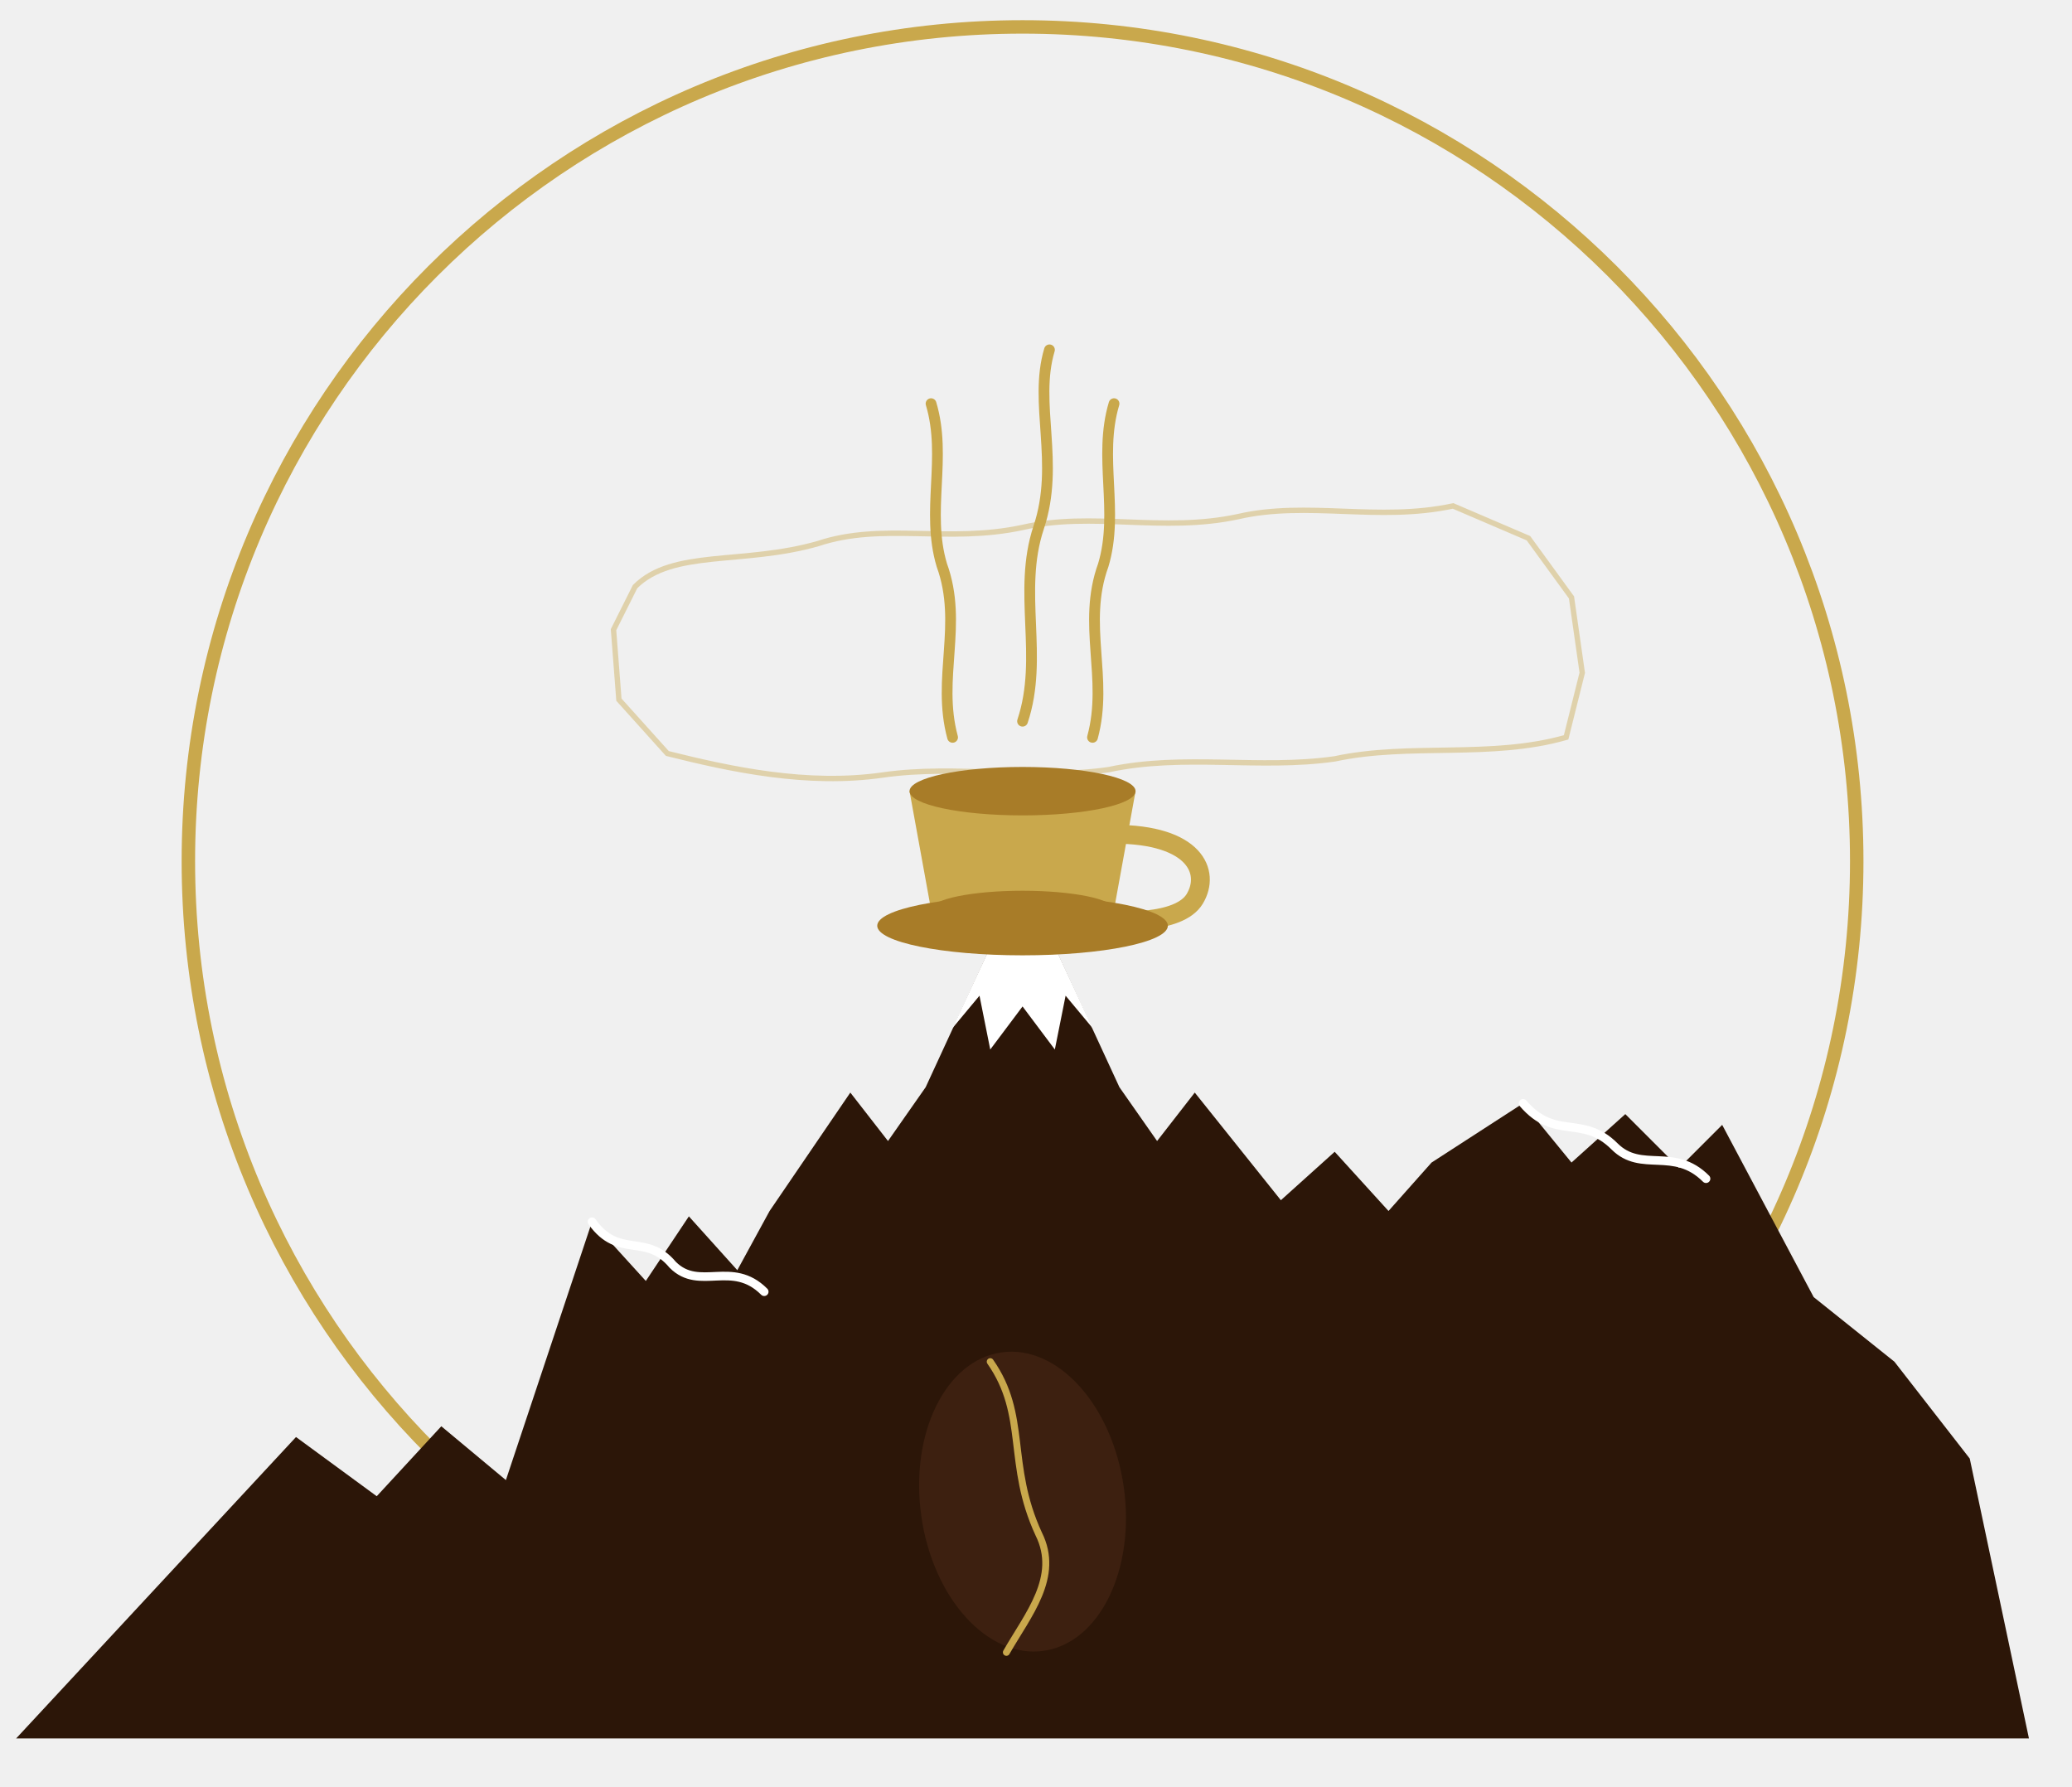
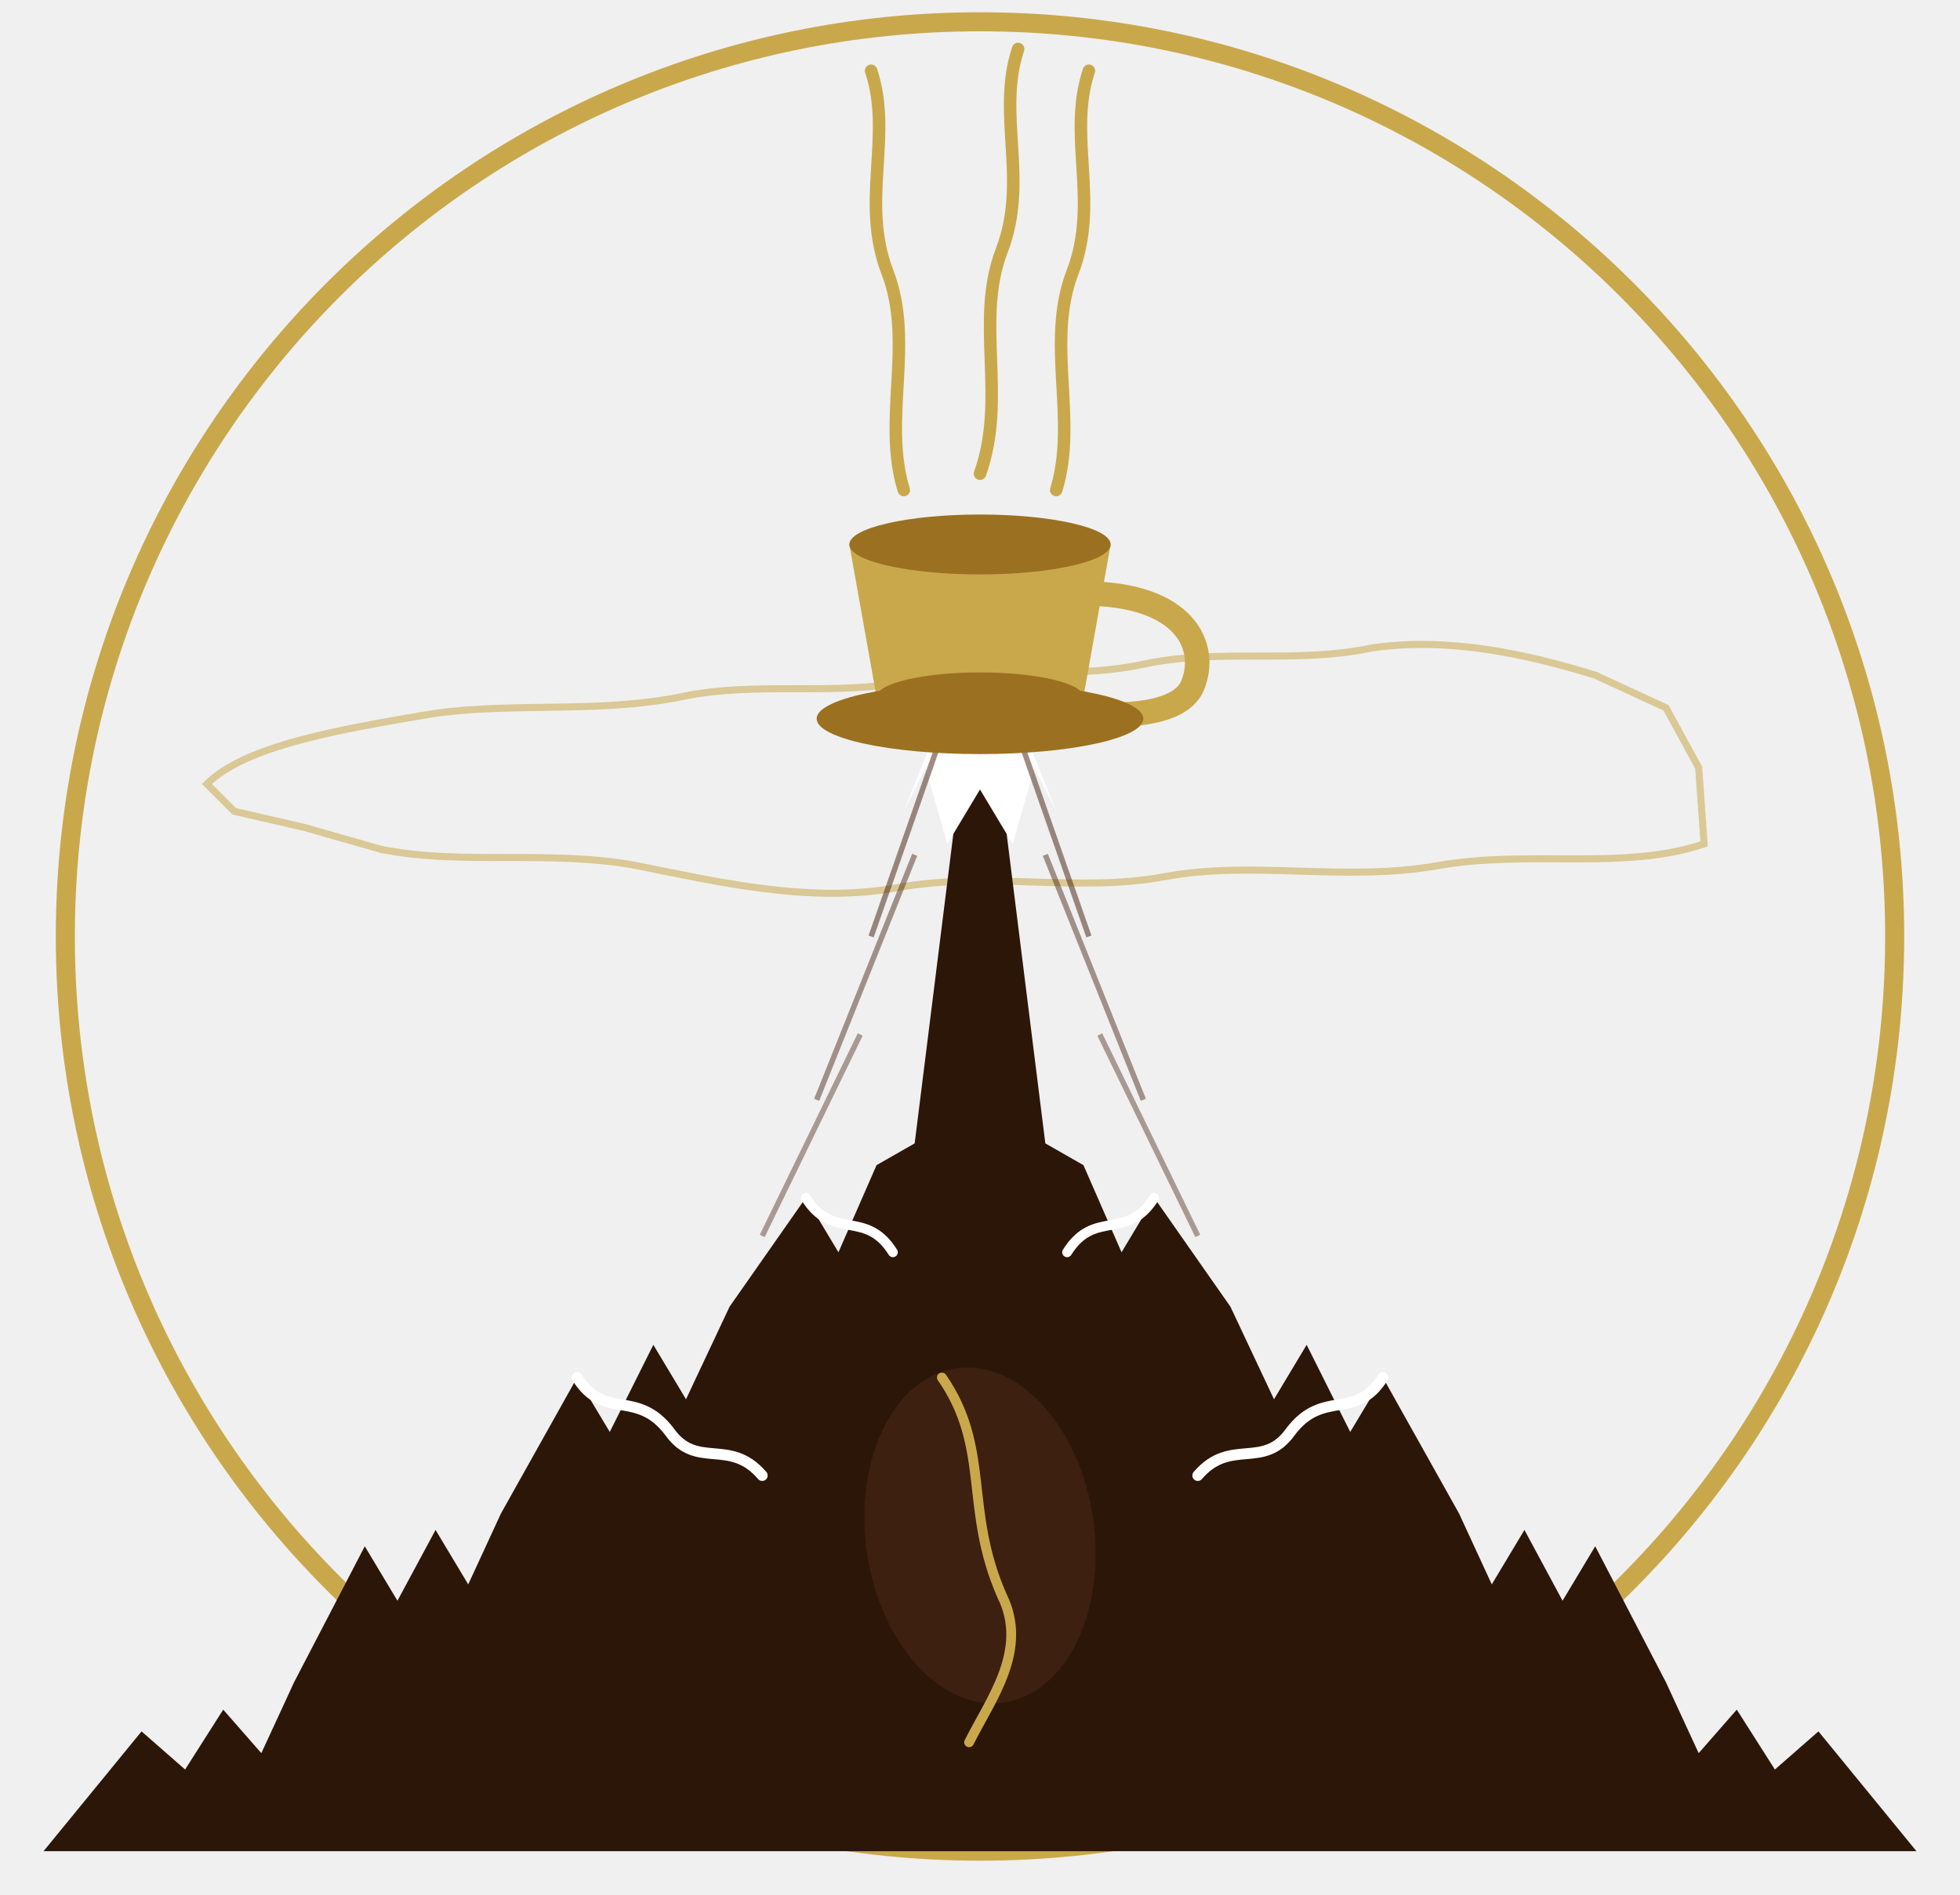
- <svg xmlns="http://www.w3.org/2000/svg" viewBox="60 45 385 332" fill="none">
-   <circle cx="250" cy="205" r="155" fill="none" stroke="#C9A84C" stroke-width="2.5" />
-   <path d="     M 178,154     C 185,147 198,150 212,146     C 224,142 236,146 250,143     C 263,140 276,144 290,141     C 303,138 316,142 330,139     L 344,145 L 352,156 L 354,170 L 351,182     C 337,186 322,183 308,186     C 294,188 280,185 266,188     C 252,190 238,187 224,189     C 210,191 196,188 184,185     L 175,175 L 174,162 Z" fill="none" stroke="#C9A84C" stroke-width="1" opacity="0.42" />
-   <path d="     M 63,368     L 115,312 L 130,323 L 142,310 L 154,320     L 170,272 L 180,283 L 188,271 L 197,281 L 203,270     L 218,248 L 225,257 L 232,247     L 250,208     L 268,247 L 275,257 L 282,248     L 298,268 L 308,259 L 318,270 L 326,261     L 343,250 L 352,261 L 362,252 L 372,262 L 380,254     L 397,286 L 412,298 L 426,316 L 437,368     Z" fill="#2C1608" />
-   <path d="M 250,208 L 237,236 L 242,230 L 244,240 L 250,232 L 256,240 L 258,230 L 263,236 Z" fill="#FFFFFF" />
-   <path d="M 170,272 C 175,279 180,274 185,280 C 190,285 196,279 202,285" stroke="#FFFFFF" stroke-width="1.6" fill="none" stroke-linecap="round" />
-   <path d="M 343,250 C 349,257 354,252 360,258 C 365,263 371,258 377,264" stroke="#FFFFFF" stroke-width="1.6" fill="none" stroke-linecap="round" />
-   <ellipse cx="250" cy="324" rx="19" ry="28" transform="rotate(-8 250 324)" fill="#3D2010" />
-   <path d="M 244,298 C 251,308 247,317 253,330 C 257,338 251,345 247,352" stroke="#C9A84C" stroke-width="1.3" fill="none" stroke-linecap="round" />
-   <path d="M 229,192 L 233,214 L 267,214 L 271,192 Z" fill="#C9A84C" />
-   <ellipse cx="250" cy="192" rx="21" ry="4.5" fill="#A87C28" />
-   <ellipse cx="250" cy="214" rx="17" ry="3.5" fill="#A87C28" />
-   <path d="M 267,200 C 282,200 285,207 282,212 C 279,217 267,216 267,216" fill="none" stroke="#C9A84C" stroke-width="3.5" stroke-linecap="round" />
-   <ellipse cx="250" cy="217" rx="27" ry="5.5" fill="#A87C28" />
-   <path d="M 237,182 C 234,171 239,161 235,150 C 232,140 236,130 233,120" fill="none" stroke="#C9A84C" stroke-width="2" stroke-linecap="round" />
-   <path d="M 250,179 C 254,167 249,155 253,143 C 257,131 252,120 255,110" fill="none" stroke="#C9A84C" stroke-width="2" stroke-linecap="round" />
-   <path d="M 263,182 C 266,171 261,161 265,150 C 268,140 264,130 267,120" fill="none" stroke="#C9A84C" stroke-width="2" stroke-linecap="round" />
+ <svg xmlns="http://www.w3.org/2000/svg" viewBox="70 38 360 348" fill="none">
+   <circle cx="250" cy="210" r="168" fill="none" stroke="#C9A84C" stroke-width="3.5" />
+   <path d="     M 108,182     C 115,175 132,172 150,169 C 165,167 180,169 195,166     C 209,163 223,166 238,163 C 252,160 266,163 280,160     C 294,157 308,160 322,157 C 336,155 350,158 363,162     L 376,168 L 382,179 L 383,193     C 368,198 351,194 334,197 C 317,200 300,196 284,199     C 268,202 252,198 235,201 C 219,204 202,200 187,197     C 171,194 155,197 140,194     L 126,190 L 113,187 Z" fill="none" stroke="#C9A84C" stroke-width="1.3" opacity="0.55" />
+   <path d="     M 78,378     L 96,356 L 104,363 L 111,352 L 118,360 L 124,347     L 137,322 L 143,332 L 150,319 L 156,329 L 162,316     L 176,291 L 182,301 L 190,285 L 196,295 L 204,278     L 218,258 L 224,268 L 231,252 L 238,248     L 250,152     L 262,248 L 269,252 L 276,268 L 282,258     L 296,278 L 304,295 L 310,285 L 318,301 L 324,291     L 338,316 L 344,329 L 350,319 L 357,332 L 363,322     L 376,347 L 382,360 L 389,352 L 396,363 L 404,356     L 422,378     Z" fill="#2C1608" />
+   <path d="M 250,152 L 236,187 L 240,179 L 244,193 L 250,183 L 256,193 L 260,179 L 264,187 Z" fill="#FFFFFF" />
+   <path d="M 176,291 C 181,299 187,293 193,301 C 198,308 204,302 210,309" stroke="#FFFFFF" stroke-width="2" fill="none" stroke-linecap="round" />
+   <path d="M 218,258 C 223,266 229,260 234,268" stroke="#FFFFFF" stroke-width="1.8" fill="none" stroke-linecap="round" />
+   <path d="M 266,268 C 271,260 277,266 282,258" stroke="#FFFFFF" stroke-width="1.8" fill="none" stroke-linecap="round" />
+   <path d="M 290,309 C 296,302 302,308 307,301 C 313,293 319,299 324,291" stroke="#FFFFFF" stroke-width="2" fill="none" stroke-linecap="round" />
+   <line x1="244" y1="170" x2="230" y2="210" stroke="#3d1a08" stroke-width="1" opacity="0.5" />
+   <line x1="238" y1="195" x2="220" y2="240" stroke="#3d1a08" stroke-width="1" opacity="0.45" />
+   <line x1="228" y1="228" x2="210" y2="265" stroke="#3d1a08" stroke-width="1" opacity="0.4" />
+   <line x1="256" y1="170" x2="270" y2="210" stroke="#3d1a08" stroke-width="1" opacity="0.5" />
+   <line x1="262" y1="195" x2="280" y2="240" stroke="#3d1a08" stroke-width="1" opacity="0.45" />
+   <line x1="272" y1="228" x2="290" y2="265" stroke="#3d1a08" stroke-width="1" opacity="0.4" />
+   <ellipse cx="250" cy="320" rx="21" ry="31" transform="rotate(-8 250 320)" fill="#3D2010" />
+   <path d="M 243,291 C 252,304 247,315 254,331 C 259,341 252,350 248,358" stroke="#C9A84C" stroke-width="1.8" fill="none" stroke-linecap="round" />
+   <path d="M 226,138 L 231,166 L 269,166 L 274,138 Z" fill="#C9A84C" />
+   <ellipse cx="250" cy="138" rx="24" ry="5.5" fill="#9B7020" />
+   <ellipse cx="250" cy="166" rx="19" ry="4.5" fill="#9B7020" />
+   <path d="M 269,147 C 288,147 292,157 289,164 C 286,171 269,169 269,169" fill="none" stroke="#C9A84C" stroke-width="4.5" stroke-linecap="round" />
+   <ellipse cx="250" cy="170" rx="30" ry="6.5" fill="#9B7020" />
+   <path d="M 236,128 C 232,115 238,101 233,88 C 228,75 234,63 230,51" fill="none" stroke="#C9A84C" stroke-width="2.3" stroke-linecap="round" />
+   <path d="M 250,125 C 255,111 249,97 254,84 C 259,71 253,59 257,47" fill="none" stroke="#C9A84C" stroke-width="2.3" stroke-linecap="round" />
+   <path d="M 264,128 C 268,115 262,101 267,88 C 272,75 266,63 270,51" fill="none" stroke="#C9A84C" stroke-width="2.3" stroke-linecap="round" />
</svg>
